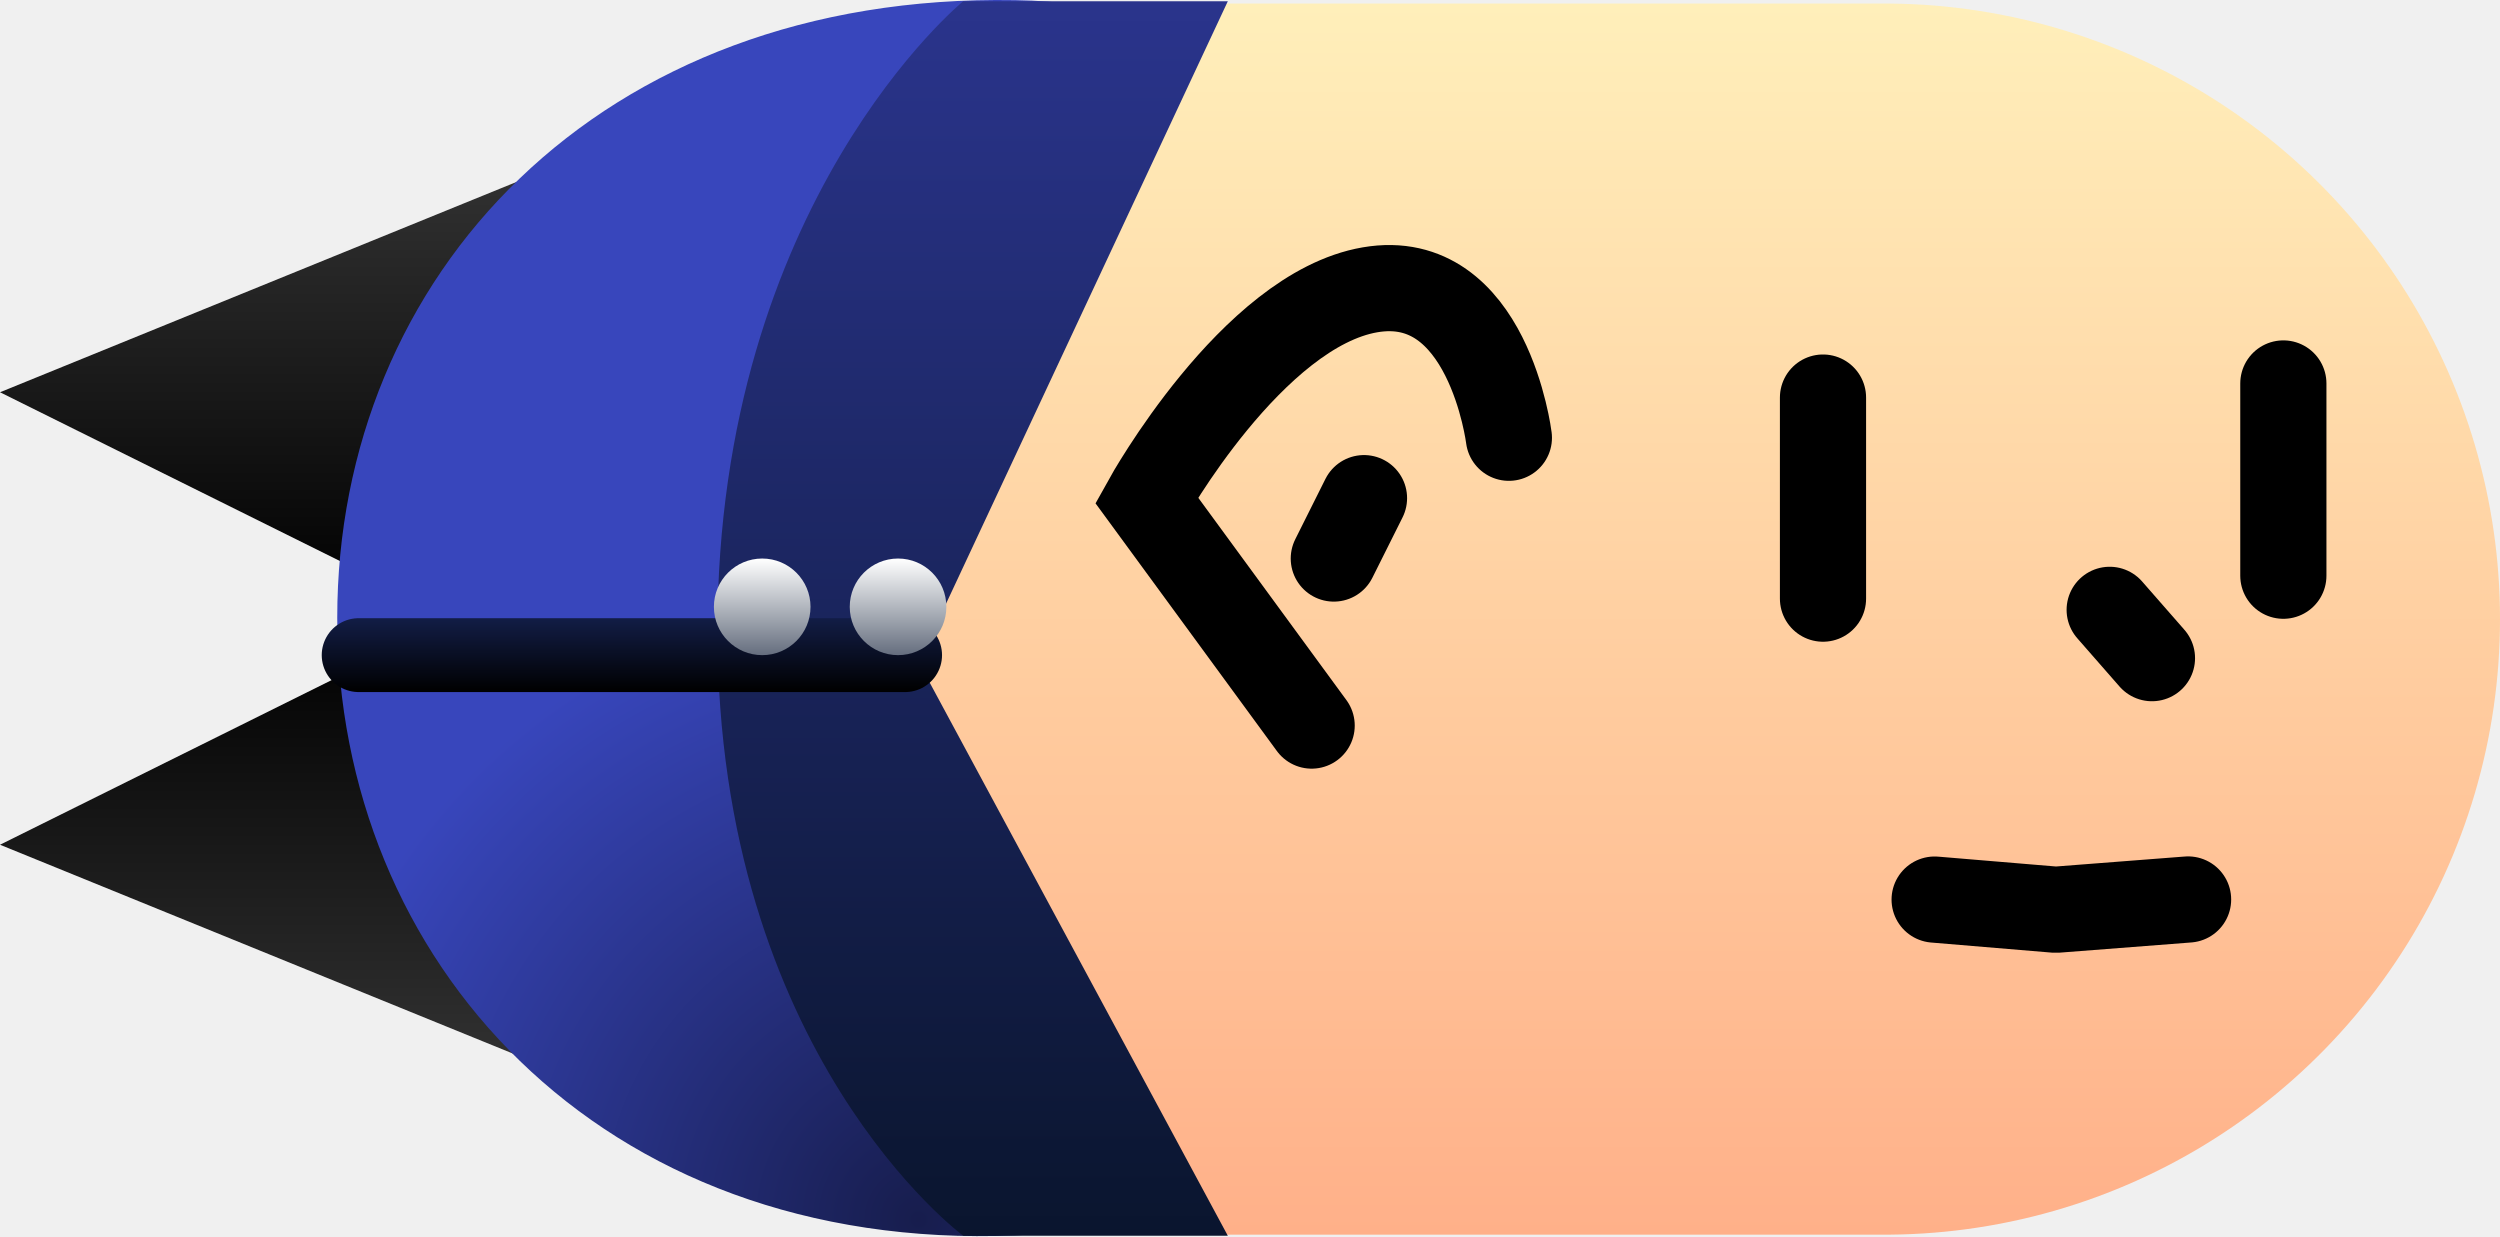
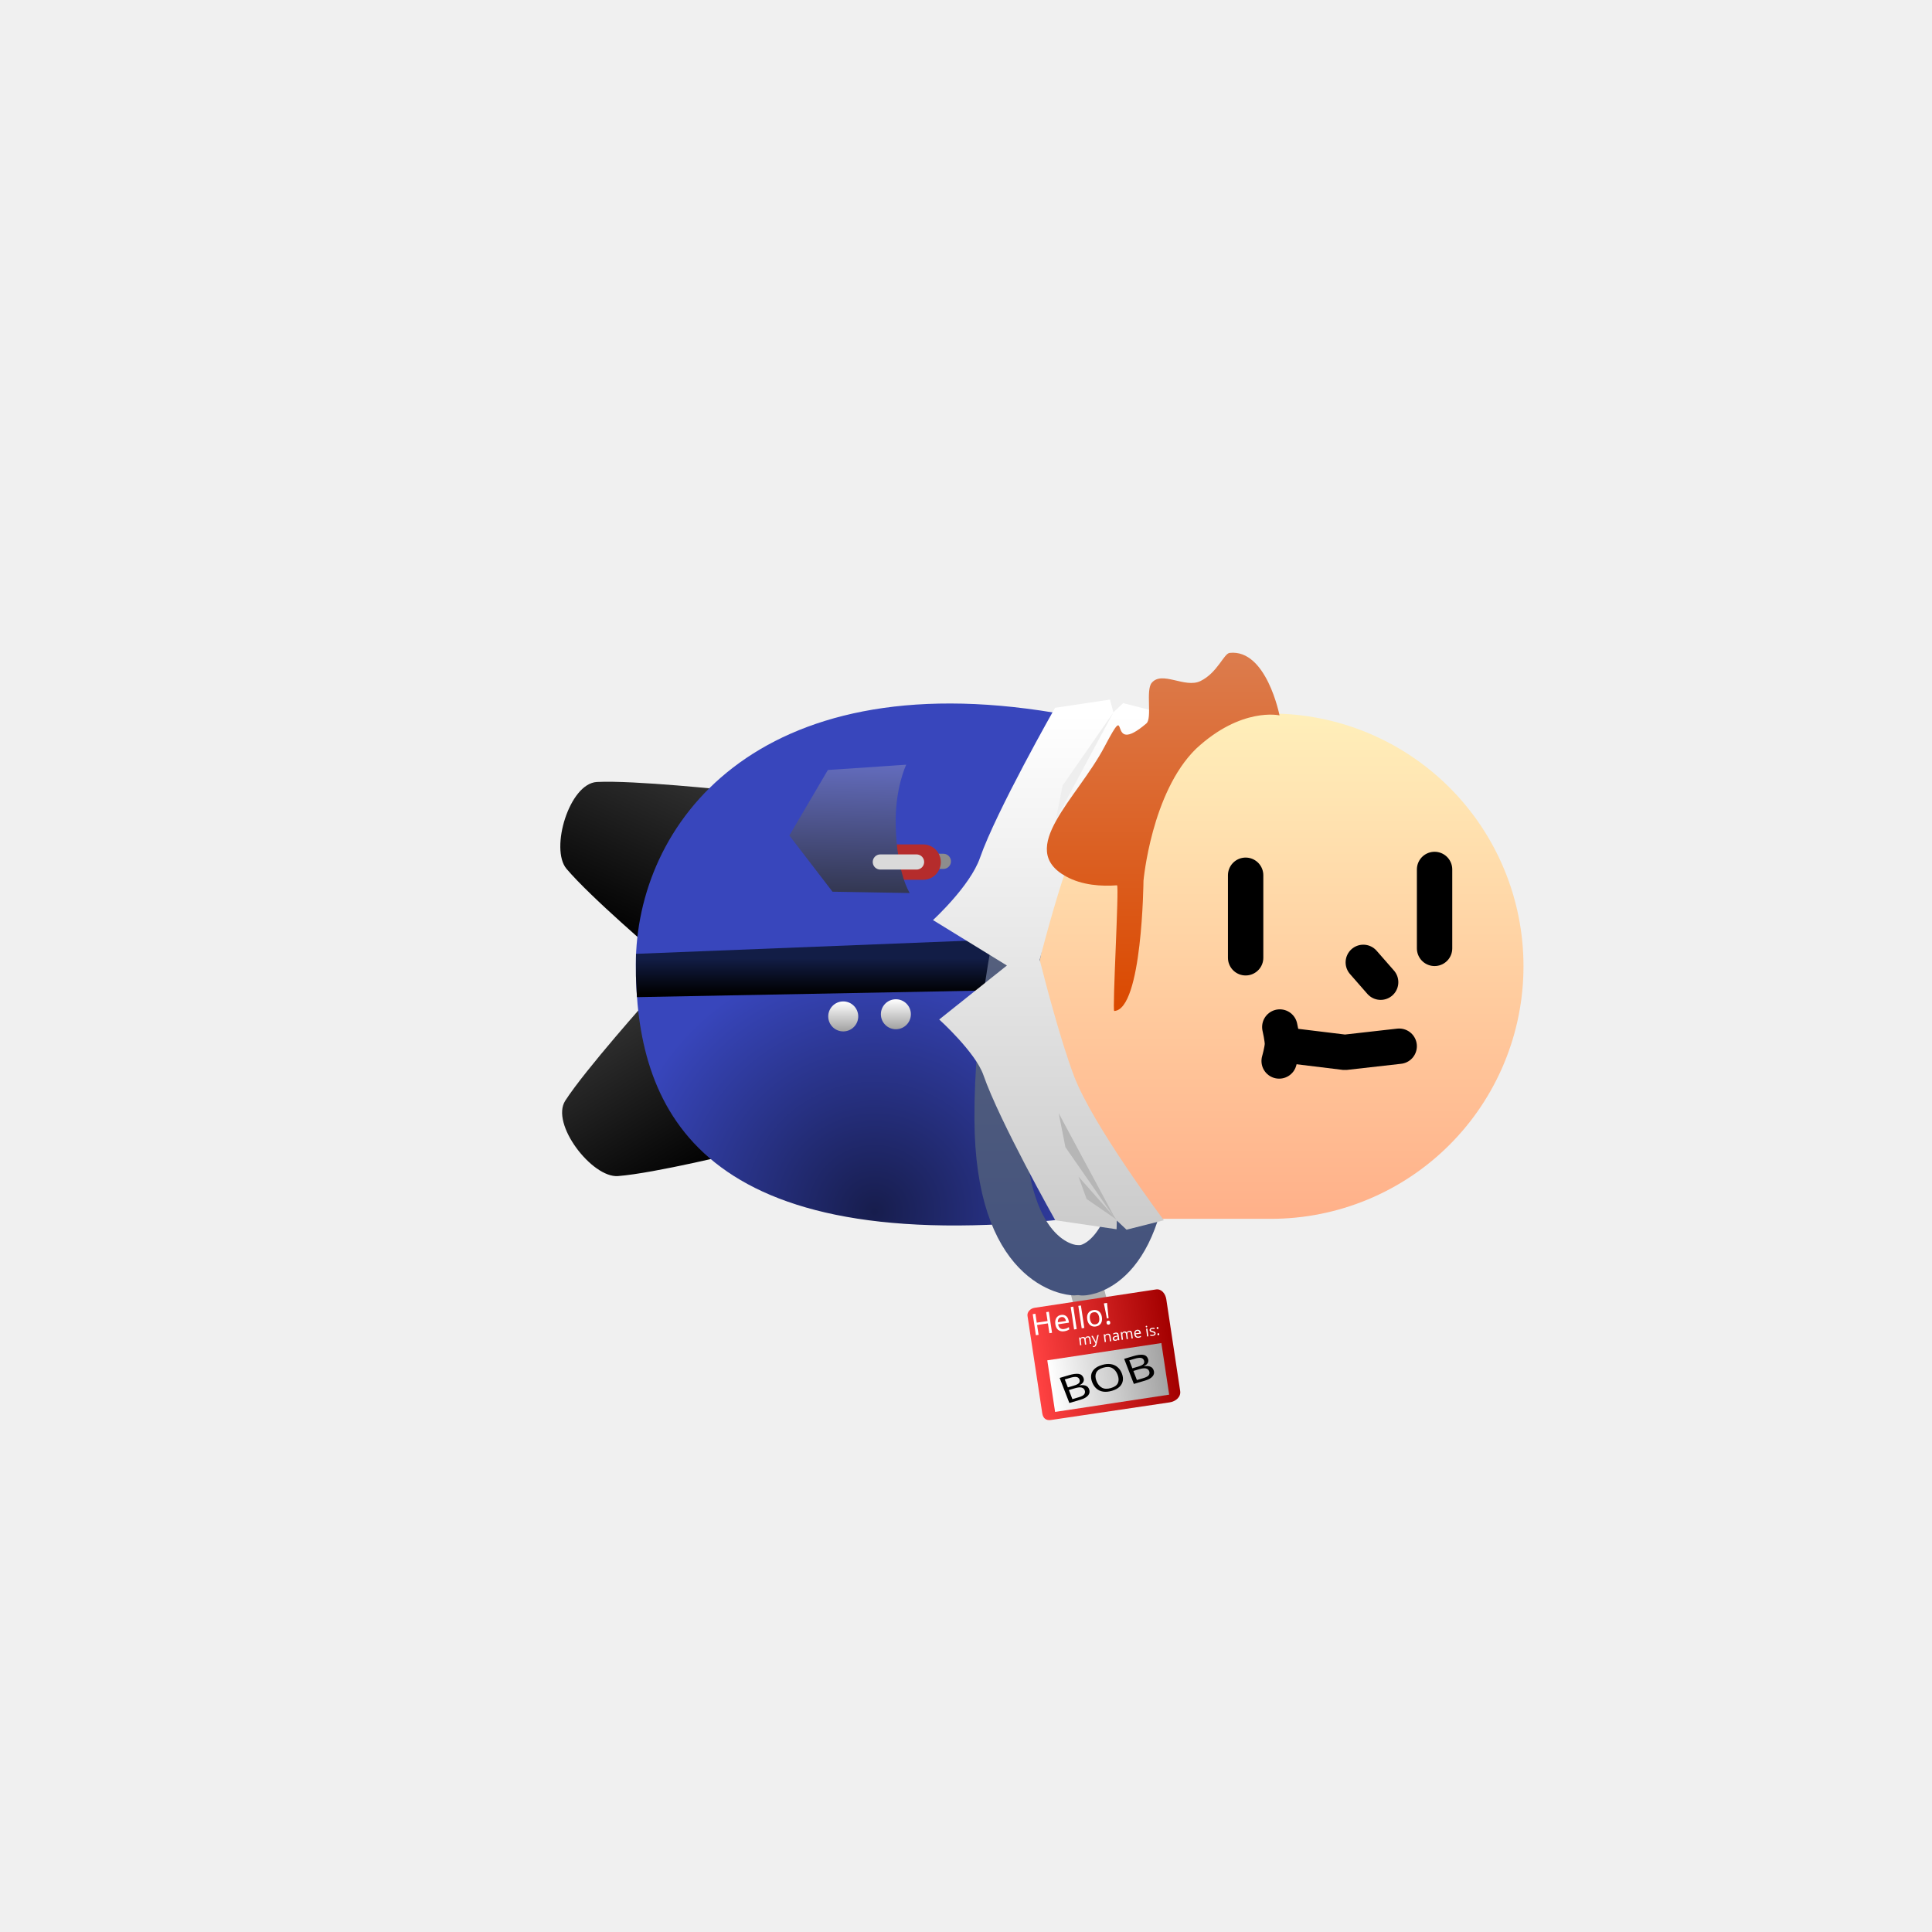
- <svg xmlns="http://www.w3.org/2000/svg" version="1.1" width="101.531" height="50.202" viewBox="0,0,101.531,50.202">
+ <svg xmlns="http://www.w3.org/2000/svg" version="1.1" width="191.176" height="191.176" viewBox="0,0,191.176,191.176">
  <defs>
-     <linearGradient x1="202.577" y1="198.061" x2="202.577" y2="180.301" gradientUnits="userSpaceOnUse" id="color-1">
+     <linearGradient x1="246.825" y1="219.506" x2="260.494" y2="217.438" gradientUnits="userSpaceOnUse" id="color-1">
+       <stop offset="0" stop-color="#ff4242" />
+       <stop offset="1" stop-color="#a30000" />
+     </linearGradient>
+     <linearGradient x1="248.43" y1="221.572" x2="259.718" y2="219.864" gradientUnits="userSpaceOnUse" id="color-2">
+       <stop offset="0" stop-color="#ffffff" />
+       <stop offset="1" stop-color="#a3a3a3" />
+     </linearGradient>
+     <linearGradient x1="254.352" y1="157.998" x2="254.352" y2="210.104" gradientUnits="userSpaceOnUse" id="color-3">
+       <stop offset="0" stop-color="#5f677d" />
+       <stop offset="1" stop-color="#44537d" />
+     </linearGradient>
+     <linearGradient x1="201.007" y1="187.721" x2="210.107" y2="202.972" gradientUnits="userSpaceOnUse" id="color-4">
      <stop offset="0" stop-color="#313131" />
      <stop offset="1" stop-color="#000000" />
    </linearGradient>
-     <linearGradient x1="202.577" y1="161.925" x2="202.577" y2="179.684" gradientUnits="userSpaceOnUse" id="color-2">
+     <linearGradient x1="208.42" y1="159.055" x2="201.346" y2="175.345" gradientUnits="userSpaceOnUse" id="color-5">
      <stop offset="0" stop-color="#313131" />
      <stop offset="1" stop-color="#000000" />
    </linearGradient>
-     <linearGradient x1="251.614" y1="155.017" x2="251.614" y2="205.017" gradientUnits="userSpaceOnUse" id="color-3">
+     <linearGradient x1="251.614" y1="155.017" x2="251.614" y2="205.018" gradientUnits="userSpaceOnUse" id="color-6">
      <stop offset="0" stop-color="#ffefba" />
      <stop offset="1" stop-color="#ffb089" />
    </linearGradient>
-     <radialGradient cx="230.941" cy="204.407" r="25.723" gradientUnits="userSpaceOnUse" id="color-4">
+     <radialGradient cx="230.941" cy="204.305" r="25.723" gradientUnits="userSpaceOnUse" id="color-7">
      <stop offset="0" stop-color="#171d4d" />
      <stop offset="1" stop-color="#3846bc" />
    </radialGradient>
-     <linearGradient x1="233.135" y1="154.924" x2="233.135" y2="205.061" gradientUnits="userSpaceOnUse" id="color-5">
-       <stop offset="0" stop-color="#2a348c" />
-       <stop offset="1" stop-color="#0a152e" />
-     </linearGradient>
-     <linearGradient x1="218.744" y1="179.98" x2="218.744" y2="182.98" gradientUnits="userSpaceOnUse" id="color-6">
+     <linearGradient x1="217.447" y1="179.253" x2="217.447" y2="182.76" gradientUnits="userSpaceOnUse" id="color-8">
      <stop offset="0" stop-color="#121d46" />
      <stop offset="1" stop-color="#000000" />
    </linearGradient>
-     <linearGradient x1="224.589" y1="177.557" x2="224.589" y2="181.48" gradientUnits="userSpaceOnUse" id="color-7">
+     <linearGradient x1="247.008" y1="157.924" x2="247.008" y2="210.091" gradientUnits="userSpaceOnUse" id="color-9">
+       <stop offset="0" stop-color="#5f677d" />
+       <stop offset="1" stop-color="#44537d" />
+     </linearGradient>
+     <linearGradient x1="249.216" y1="205.159" x2="249.216" y2="155.021" gradientUnits="userSpaceOnUse" id="color-10">
+       <stop offset="0" stop-color="#cccccc" />
+       <stop offset="1" stop-color="#ffffff" />
+     </linearGradient>
+     <linearGradient x1="310.161" y1="195.469" x2="310.161" y2="195.474" gradientUnits="userSpaceOnUse" id="color-11">
      <stop offset="0" stop-color="#ffffff" />
-       <stop offset="1" stop-color="#656e7e" />
+       <stop offset="1" stop-color="#a3a3a3" />
    </linearGradient>
-     <linearGradient x1="224.589" y1="177.557" x2="224.589" y2="181.48" gradientUnits="userSpaceOnUse" id="color-8">
-       <stop offset="0" stop-color="#000000" stop-opacity="0" />
-       <stop offset="1" stop-color="#000000" stop-opacity="0" />
+     <linearGradient x1="231.318" y1="160.015" x2="230.998" y2="173.349" gradientUnits="userSpaceOnUse" id="color-12">
+       <stop offset="0" stop-color="#636cbd" />
+       <stop offset="1" stop-color="#31354d" />
    </linearGradient>
-     <linearGradient x1="230.106" y1="177.557" x2="230.106" y2="181.48" gradientUnits="userSpaceOnUse" id="color-9">
+     <linearGradient x1="233.061" y1="183.291" x2="233.061" y2="186.259" gradientUnits="userSpaceOnUse" id="color-13">
      <stop offset="0" stop-color="#ffffff" />
-       <stop offset="1" stop-color="#656e7e" />
+       <stop offset="1" stop-color="#a1a1a1" />
    </linearGradient>
-     <linearGradient x1="230.106" y1="177.557" x2="230.106" y2="181.48" gradientUnits="userSpaceOnUse" id="color-10">
-       <stop offset="0" stop-color="#000000" stop-opacity="0" />
-       <stop offset="1" stop-color="#000000" stop-opacity="0" />
+     <linearGradient x1="227.852" y1="183.505" x2="227.852" y2="186.474" gradientUnits="userSpaceOnUse" id="color-14">
+       <stop offset="0" stop-color="#ffffff" />
+       <stop offset="1" stop-color="#a1a1a1" />
+     </linearGradient>
+     <linearGradient x1="259.512" y1="148.999" x2="259.512" y2="184.451" gradientUnits="userSpaceOnUse" id="color-15">
+       <stop offset="0" stop-color="#dc7c4d" />
+       <stop offset="1" stop-color="#db4900" />
    </linearGradient>
  </defs>
-   <g transform="translate(-193.6338,-154.8738)">
-     <g stroke-miterlimit="10">
-       <path d="M215.443,198.061l-21.809,-8.88l17.886,-8.88z" fill="url(#color-1)" stroke="none" stroke-width="NaN" stroke-linecap="butt" stroke-linejoin="miter" />
-       <path d="M211.52,179.684l-17.886,-8.88l21.809,-8.88z" fill="url(#color-2)" stroke="none" stroke-width="NaN" stroke-linecap="butt" stroke-linejoin="miter" />
-       <path d="M233.063,180.017h37.102" fill="none" stroke="url(#color-3)" stroke-width="50" stroke-linecap="round" stroke-linejoin="miter" />
-       <path d="M234.862,205.047c-16.931,0.693 -27.532,-11.23 -27.532,-25.084c0,-13.853 10.601,-25.381 27.532,-25.084c15.203,0.267 -10.534,11.924 -10.534,25.777c0,13.853 25.726,23.768 10.534,24.391z" fill="url(#color-4)" stroke="#ffd03a" stroke-width="0" stroke-linecap="butt" stroke-linejoin="miter" />
-       <path d="M282.497,191.404l-5.37,0.416l-4.923,-0.412" fill="none" stroke="#000000" stroke-width="3.5" stroke-linecap="round" stroke-linejoin="bevel" />
-       <path d="M286.366,170.447v7.808" fill="none" stroke="#000000" stroke-width="3.5" stroke-linecap="round" stroke-linejoin="miter" />
+   <g transform="translate(-144.4118,-84.41177)">
+     <g data-paper-data="{&quot;isPaintingLayer&quot;:true}" fill-rule="nonzero" stroke-miterlimit="10" stroke-dasharray="" stroke-dashoffset="0" style="mix-blend-mode: normal">
+       <g stroke="none" stroke-linecap="butt" stroke-linejoin="miter">
+         <path d="M254.128,213.739l-3.274,0.602c0,0 -0.547,-2.107 -0.673,-2.591c-0.049,-0.189 0.083,-0.509 0.333,-0.644c0.309,-0.168 0.715,-0.366 0.991,-0.417c0.369,-0.068 1.015,-0.023 1.437,0.019c0.243,0.024 0.478,0.303 0.535,0.525c0.132,0.508 0.651,2.507 0.651,2.507z" fill="#afafaf" stroke-width="0" />
+         <g>
+           <path d="M260.155,223.179c-1.644,0.249 -9.335,1.379 -11.759,1.745c-0.463,0.07 -0.775,-0.161 -0.852,-0.669c-0.341,-2.254 -1.285,-8.491 -1.459,-9.641c-0.054,-0.357 0.272,-0.728 0.699,-0.792c1.424,-0.215 9.38,-1.419 12.018,-1.818c0.534,-0.081 0.934,0.421 1.017,0.972c0.199,1.318 1.035,6.844 1.374,9.08c0.089,0.585 -0.436,1.032 -1.038,1.123z" fill="url(#color-1)" stroke-width="0" />
+           <path d="M260.104,222.417l-11.288,1.708l-0.772,-5.106l11.288,-1.708z" fill="url(#color-2)" stroke-width="0" />
+           <text transform="translate(246.6353,216.5797) rotate(-8.60403) scale(0.07386,0.07386)" font-size="40" xml:space="preserve" fill="#ffffff" fill-rule="nonzero" stroke="none" stroke-width="1" stroke-linecap="butt" stroke-linejoin="miter" stroke-miterlimit="10" stroke-dasharray="" stroke-dashoffset="0" font-family="Playful" font-weight="normal" text-anchor="start" style="mix-blend-mode: normal">
+             <tspan x="0" dy="0">Hello!</tspan>
+           </text>
+           <text transform="translate(251.1673,217.549) rotate(-7.4969) scale(0.03602,0.03602)" font-size="40" xml:space="preserve" fill="#ffffff" fill-rule="nonzero" stroke="none" stroke-width="1" stroke-linecap="butt" stroke-linejoin="miter" stroke-miterlimit="10" stroke-dasharray="" stroke-dashoffset="0" font-family="Playful" font-weight="normal" text-anchor="start" style="mix-blend-mode: normal">
+             <tspan x="0" dy="0">my name is:</tspan>
+           </text>
+           <text transform="translate(249.7955,223.3704) rotate(-16.4852) scale(0.11627,0.09283) skewX(3.70981)" font-size="40" xml:space="preserve" fill="#000000" fill-rule="nonzero" stroke="none" stroke-width="1" stroke-linecap="butt" stroke-linejoin="miter" stroke-miterlimit="10" stroke-dasharray="" stroke-dashoffset="0" font-family="Playful" font-weight="normal" text-anchor="start" style="mix-blend-mode: normal">
+             <tspan x="0" dy="0">BOB</tspan>
+           </text>
+         </g>
+       </g>
+       <path d="M250.891,157.998c0,0 6.988,19.594 6.92,37.173c-0.057,14.719 -6.26,14.933 -6.26,14.933" data-paper-data="{&quot;index&quot;:null}" fill="none" stroke="url(#color-3)" stroke-width="5" stroke-linecap="round" stroke-linejoin="miter" />
+       <path d="M217.787,198.389c0,0 -8.555,2.114 -12.224,2.398c-2.559,0.198 -6.699,-5.158 -5.218,-7.459c1.977,-3.071 8.342,-10.189 8.342,-10.189z" data-paper-data="{&quot;index&quot;:null}" fill="url(#color-4)" stroke="none" stroke-width="NaN" stroke-linecap="butt" stroke-linejoin="miter" />
+       <path d="M209.549,178.907c0,0 -6.709,-5.713 -9.081,-8.527c-1.654,-1.963 0.279,-8.451 3.012,-8.59c3.647,-0.187 13.142,0.828 13.142,0.828z" data-paper-data="{&quot;index&quot;:null}" fill="url(#color-5)" stroke="none" stroke-width="NaN" stroke-linecap="butt" stroke-linejoin="miter" />
+       <path d="M233.063,180.018h37.102" fill="none" stroke="url(#color-6)" stroke-width="50" stroke-linecap="round" stroke-linejoin="miter" />
+       <path d="M248.472,205.182c-35.438,3.413 -41.142,-11.467 -41.142,-25.321c0,-13.853 11.87,-29.849 41.413,-24.926c11.318,-0.028 -7.955,11.233 -7.955,25.087c0,13.853 18.005,24.258 7.684,25.16z" fill="url(#color-7)" stroke="#ffd03a" stroke-width="0" stroke-linecap="butt" stroke-linejoin="miter" />
+       <path d="M286.366,178.255v-7.808" fill="none" stroke="#000000" stroke-width="3.5" stroke-linecap="round" stroke-linejoin="miter" />
      <path d="M267.67,171.02v8.166" fill="none" stroke="#000000" stroke-width="3.5" stroke-linecap="round" stroke-linejoin="miter" />
-       <path d="M232.752,205.061c0,0 -9.98,-7.375 -9.98,-24.582c0,-17.407 9.98,-25.555 9.98,-25.555h10.747l-12.555,26.843l12.555,23.294z" fill="url(#color-5)" stroke="none" stroke-width="0" stroke-linecap="butt" stroke-linejoin="miter" />
-       <path d="M279.313,179.641l1.717,1.962" fill="none" stroke="#000000" stroke-width="3.5" stroke-linecap="round" stroke-linejoin="miter" />
-       <path d="M208.2,181.48h22.192" fill="none" stroke="url(#color-6)" stroke-width="3" stroke-linecap="round" stroke-linejoin="miter" />
-       <path d="M222.627,179.519c0,-1.083 0.878,-1.962 1.962,-1.962c1.083,0 1.962,0.878 1.962,1.962c0,1.083 -0.878,1.962 -1.962,1.962c-1.083,0 -1.962,-0.878 -1.962,-1.962z" fill="url(#color-7)" stroke="url(#color-8)" stroke-width="0" stroke-linecap="butt" stroke-linejoin="miter" />
-       <path d="M228.144,179.519c0,-1.083 0.878,-1.962 1.962,-1.962c1.083,0 1.962,0.878 1.962,1.962c0,1.083 -0.878,1.962 -1.962,1.962c-1.083,0 -1.962,-0.878 -1.962,-1.962z" fill="url(#color-9)" stroke="url(#color-10)" stroke-width="0" stroke-linecap="butt" stroke-linejoin="miter" />
-       <path d="M246.903,184.341l-6.703,-9.155c0,0 4.28,-7.716 9.073,-8.542c4.793,-0.825 5.64,6.008 5.64,6.008" fill="none" stroke="#000000" stroke-width="3.5" stroke-linecap="round" stroke-linejoin="miter" />
-       <path d="M249.029,175.105l-1.226,2.452" fill="none" stroke="#000000" stroke-width="3.5" stroke-linecap="round" stroke-linejoin="miter" />
+       <path d="M281.03,181.603l-1.717,-1.962" fill="none" stroke="#000000" stroke-width="3.5" stroke-linecap="round" stroke-linejoin="miter" />
+       <path d="M207.344,178.797l38.174,-1.514l-0.666,2.649l1.318,2.411l-38.733,0.739c0,0 -0.057,-1.138 -0.099,-2.106z" fill="url(#color-8)" stroke="none" stroke-width="3" stroke-linecap="butt" stroke-linejoin="miter" />
+       <path d="M250.683,210.091c0,0 -7.294,-0.275 -7.35,-14.994c-0.068,-17.579 6.92,-37.173 6.92,-37.173" fill="none" stroke="url(#color-9)" stroke-width="5" stroke-linecap="round" stroke-linejoin="miter" />
+       <path d="M203.883,157.827c0.006,-0.003 0.012,-0.007 0.018,-0.01c0.03,-0.012 0.028,-0.011 -0.018,0.01z" fill="#000000" stroke="none" stroke-width="1" stroke-linecap="butt" stroke-linejoin="miter" />
+       <path d="M282.864,187.937l-5.37,0.606l-4.923,-0.6" data-paper-data="{&quot;index&quot;:null}" fill="none" stroke="#000000" stroke-width="3.5" stroke-linecap="round" stroke-linejoin="bevel" />
+       <path d="M271.051,186.038c0,0 0.269,1.163 0.259,1.697c-0.011,0.581 -0.323,1.662 -0.323,1.662" fill="none" stroke="#000000" stroke-width="3.5" stroke-linecap="round" stroke-linejoin="miter" />
+       <g stroke="none" stroke-width="0" stroke-linecap="butt" stroke-linejoin="miter">
+         <path d="M250.677,190.859c1.837,4.88 8.903,14.3 8.903,14.3l-3.694,0.934l-0.962,-0.905l-0.024,0.862l-6.068,-0.891c0,0 -5.511,-9.769 -7.112,-14.373c-0.783,-2.253 -4.372,-5.494 -4.372,-5.494l6.699,-5.341l-7.313,-4.496c0,0 3.675,-3.359 4.649,-6.158c1.601,-4.604 7.427,-14.846 7.427,-14.846l5.436,-0.812l0.34,1.257l0.962,-0.905l3.694,0.934c0,0 -7.066,9.42 -8.903,14.3c-1.114,2.96 -2.338,7.433 -3.048,10.161c0.592,2.336 2.066,7.967 3.386,11.474z" data-paper-data="{&quot;index&quot;:null}" fill="url(#color-10)" />
+         <path d="M249.554,162.151l5.011,-7.213l-5.677,10.576z" fill="#eeeeee" />
+         <path d="M249.172,194.567l5.677,10.576l-5.011,-7.213z" data-paper-data="{&quot;index&quot;:null}" fill="#b6b6b6" />
+         <path d="M251.13,200.84l3.758,4.243l-2.952,-2.025z" data-paper-data="{&quot;index&quot;:null}" fill="#b6b6b6" />
+       </g>
+       <path d="M310.327,195.471v0h-0.332v0z" fill="url(#color-11)" stroke="none" stroke-width="0" stroke-linecap="butt" stroke-linejoin="miter" />
+       <g stroke-linejoin="miter">
+         <path d="M237.054,169.643h0.707" fill="none" stroke="#8d8d8d" stroke-width="1.5" stroke-linecap="round" />
+         <path d="M235.759,169.719h-4.326" fill="none" stroke="#b52c2c" stroke-width="3.5" stroke-linecap="round" />
+         <path d="M226.333,160.605l7.753,-0.524c0,0 -1.134,2.331 -1.043,6.027c0.117,4.754 1.389,6.67 1.389,6.67l-7.643,-0.131l-4.268,-5.56z" fill="url(#color-12)" stroke="none" stroke-width="0" stroke-linecap="butt" />
+         <path d="M235.108,169.708h-3.587" fill="none" stroke="#dadada" stroke-width="1.5" stroke-linecap="round" />
+       </g>
+       <path d="M231.577,184.793c-0.01,-0.82 0.647,-1.492 1.466,-1.502c0.82,-0.01 1.492,0.647 1.502,1.466c0.01,0.82 -0.647,1.492 -1.466,1.502c-0.82,0.01 -1.492,-0.647 -1.502,-1.466z" fill="url(#color-13)" stroke="none" stroke-width="NaN" stroke-linecap="butt" stroke-linejoin="miter" />
+       <path d="M226.368,185.007c-0.01,-0.82 0.647,-1.492 1.466,-1.502c0.82,-0.01 1.492,0.647 1.502,1.466c0.01,0.82 -0.647,1.492 -1.466,1.502c-0.82,0.01 -1.492,-0.647 -1.502,-1.466z" fill="url(#color-14)" stroke="none" stroke-width="NaN" stroke-linecap="butt" stroke-linejoin="miter" />
+       <path d="M257.562,171.569c0,0 -0.11,12.74 -2.892,12.882c-0.213,0.011 0.505,-12.454 0.272,-12.436c-1.52,0.114 -3.446,0.007 -5.055,-0.883c-4.957,-2.742 1.113,-7.689 3.821,-12.836c2.708,-5.147 0.046,1.198 4.142,-2.298c0.593,-0.506 -0.084,-3.287 0.525,-4.016c1.031,-1.235 3.288,0.571 4.828,-0.18c1.675,-0.816 2.313,-2.724 2.888,-2.786c3.646,-0.395 4.932,6.185 4.932,6.185c0,0 -3.773,-0.866 -8.264,3.306c-4.419,4.326 -5.197,13.063 -5.197,13.063z" fill="url(#color-15)" stroke="none" stroke-width="0.5" stroke-linecap="butt" stroke-linejoin="miter" />
+       <path d="M144.412,275.588v-191.176h191.176v191.176z" fill="none" stroke="none" stroke-width="0" stroke-linecap="butt" stroke-linejoin="miter" />
    </g>
  </g>
</svg>
